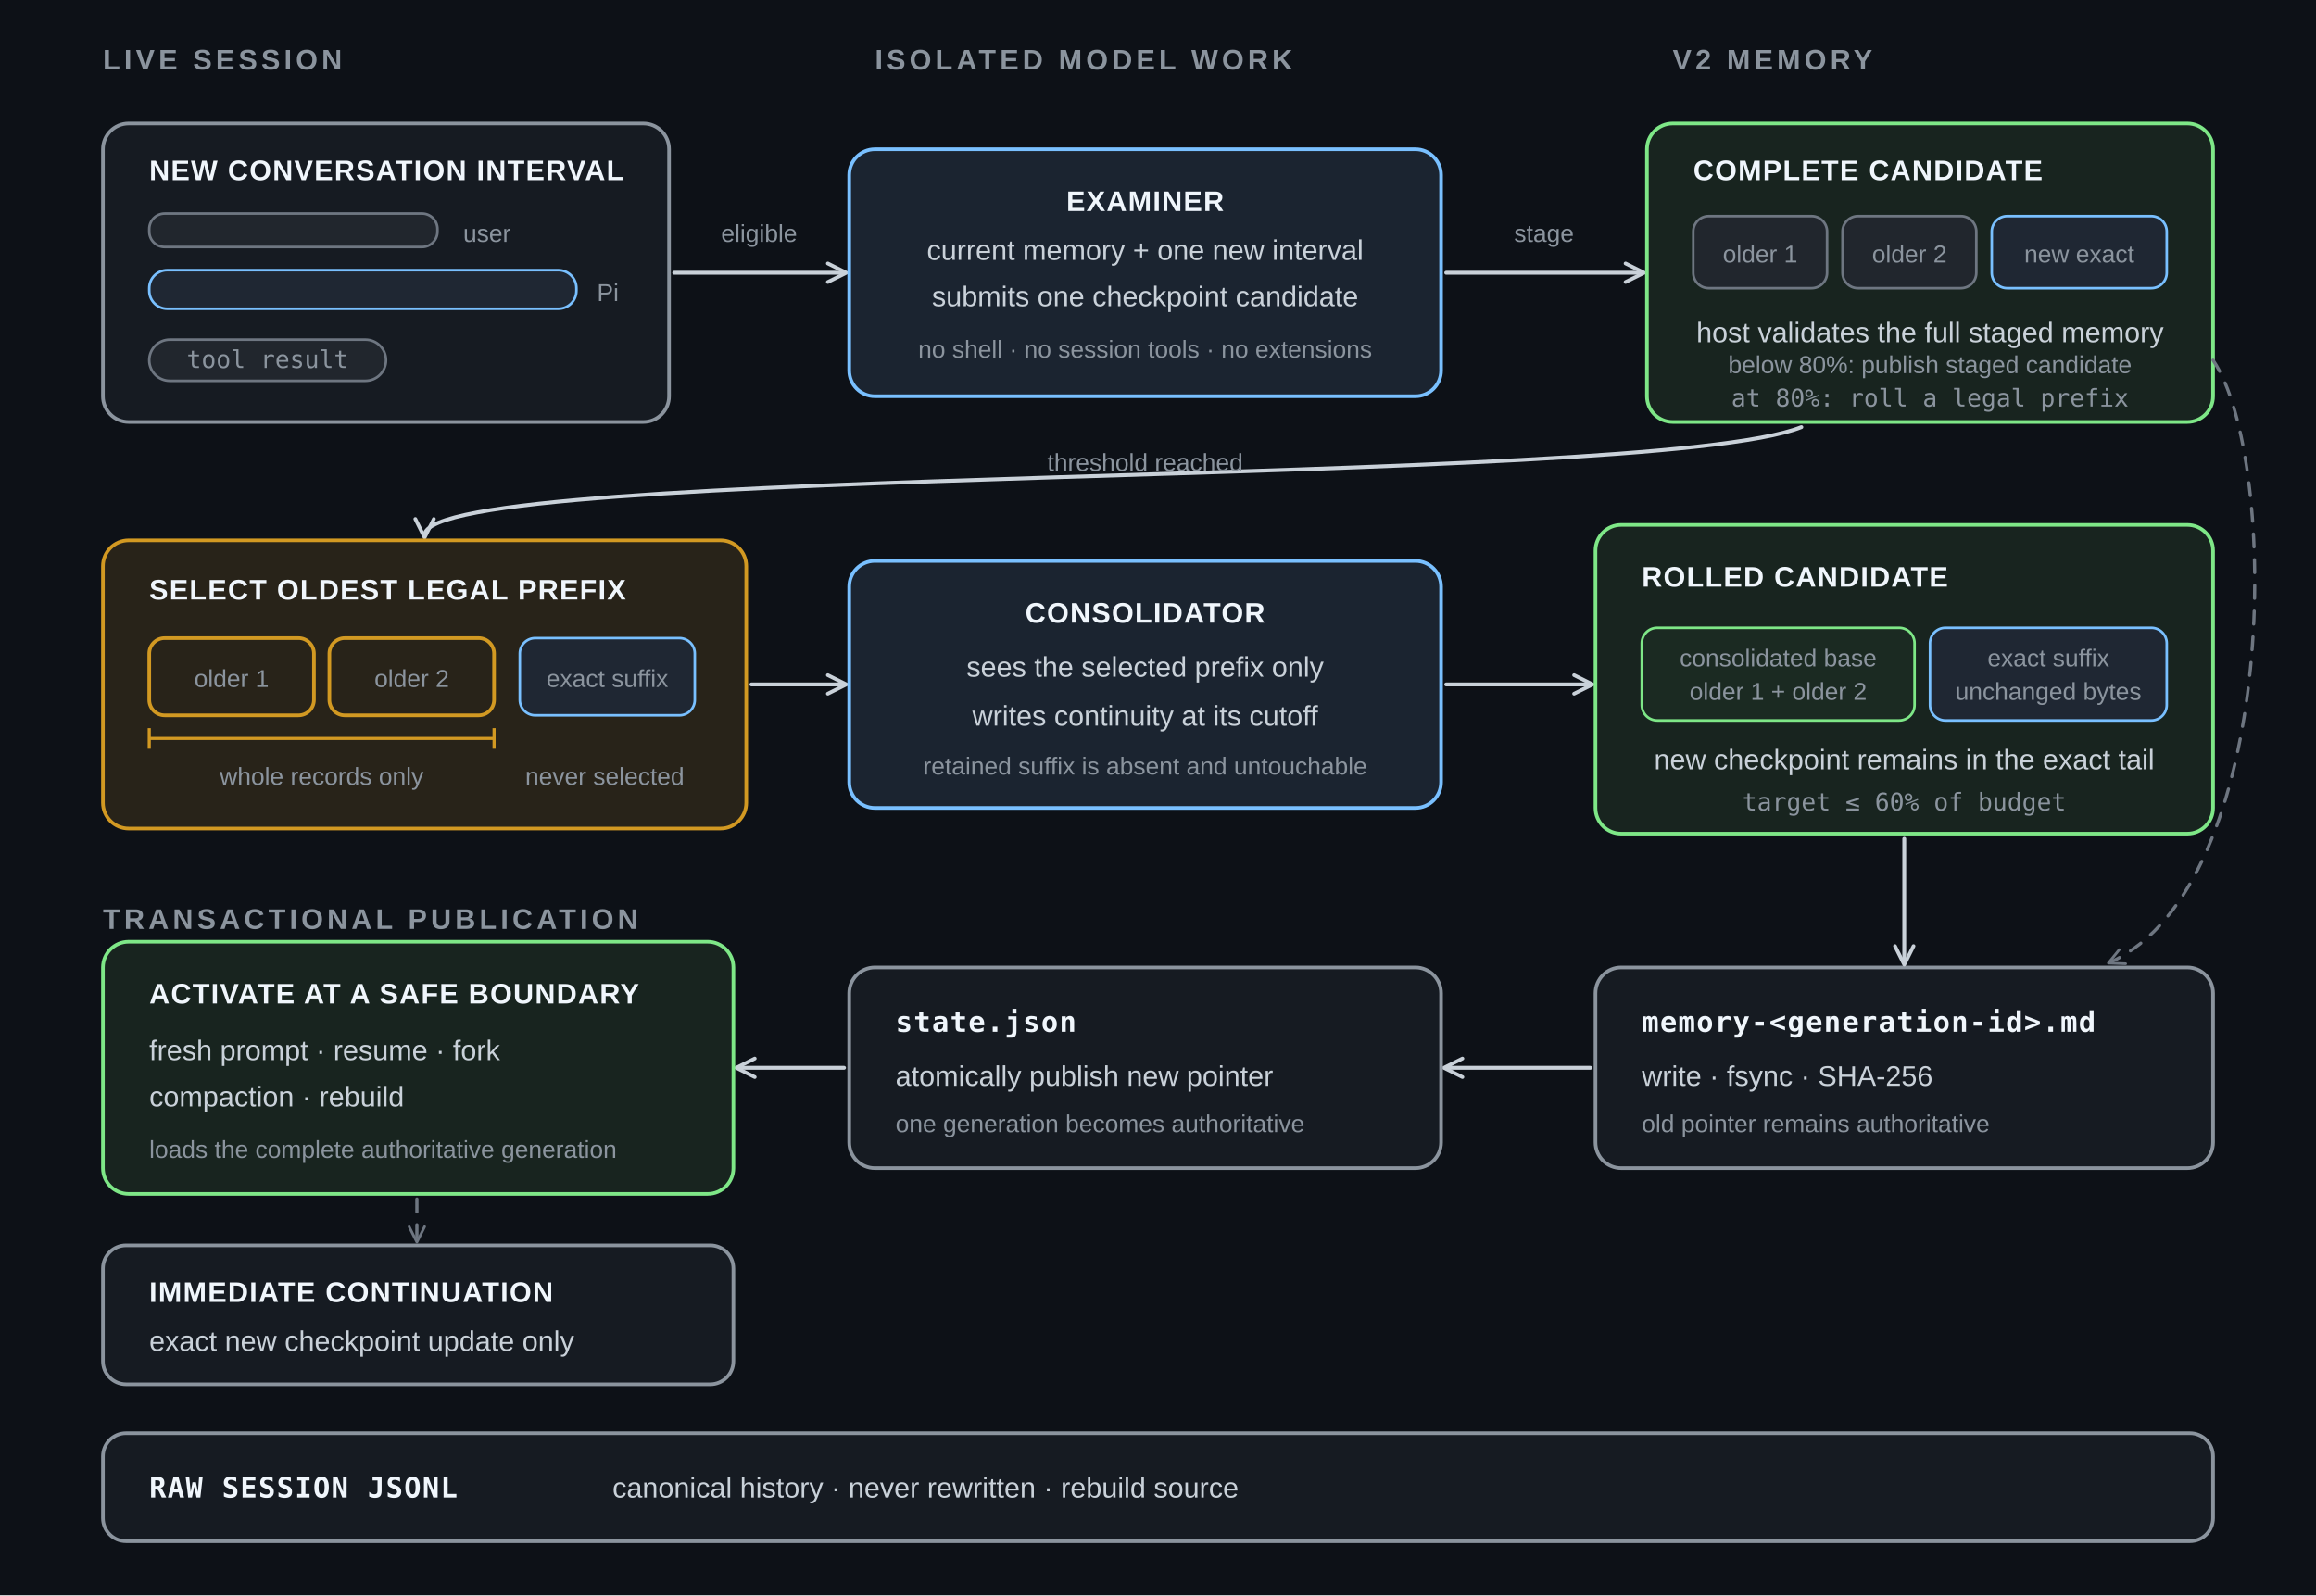
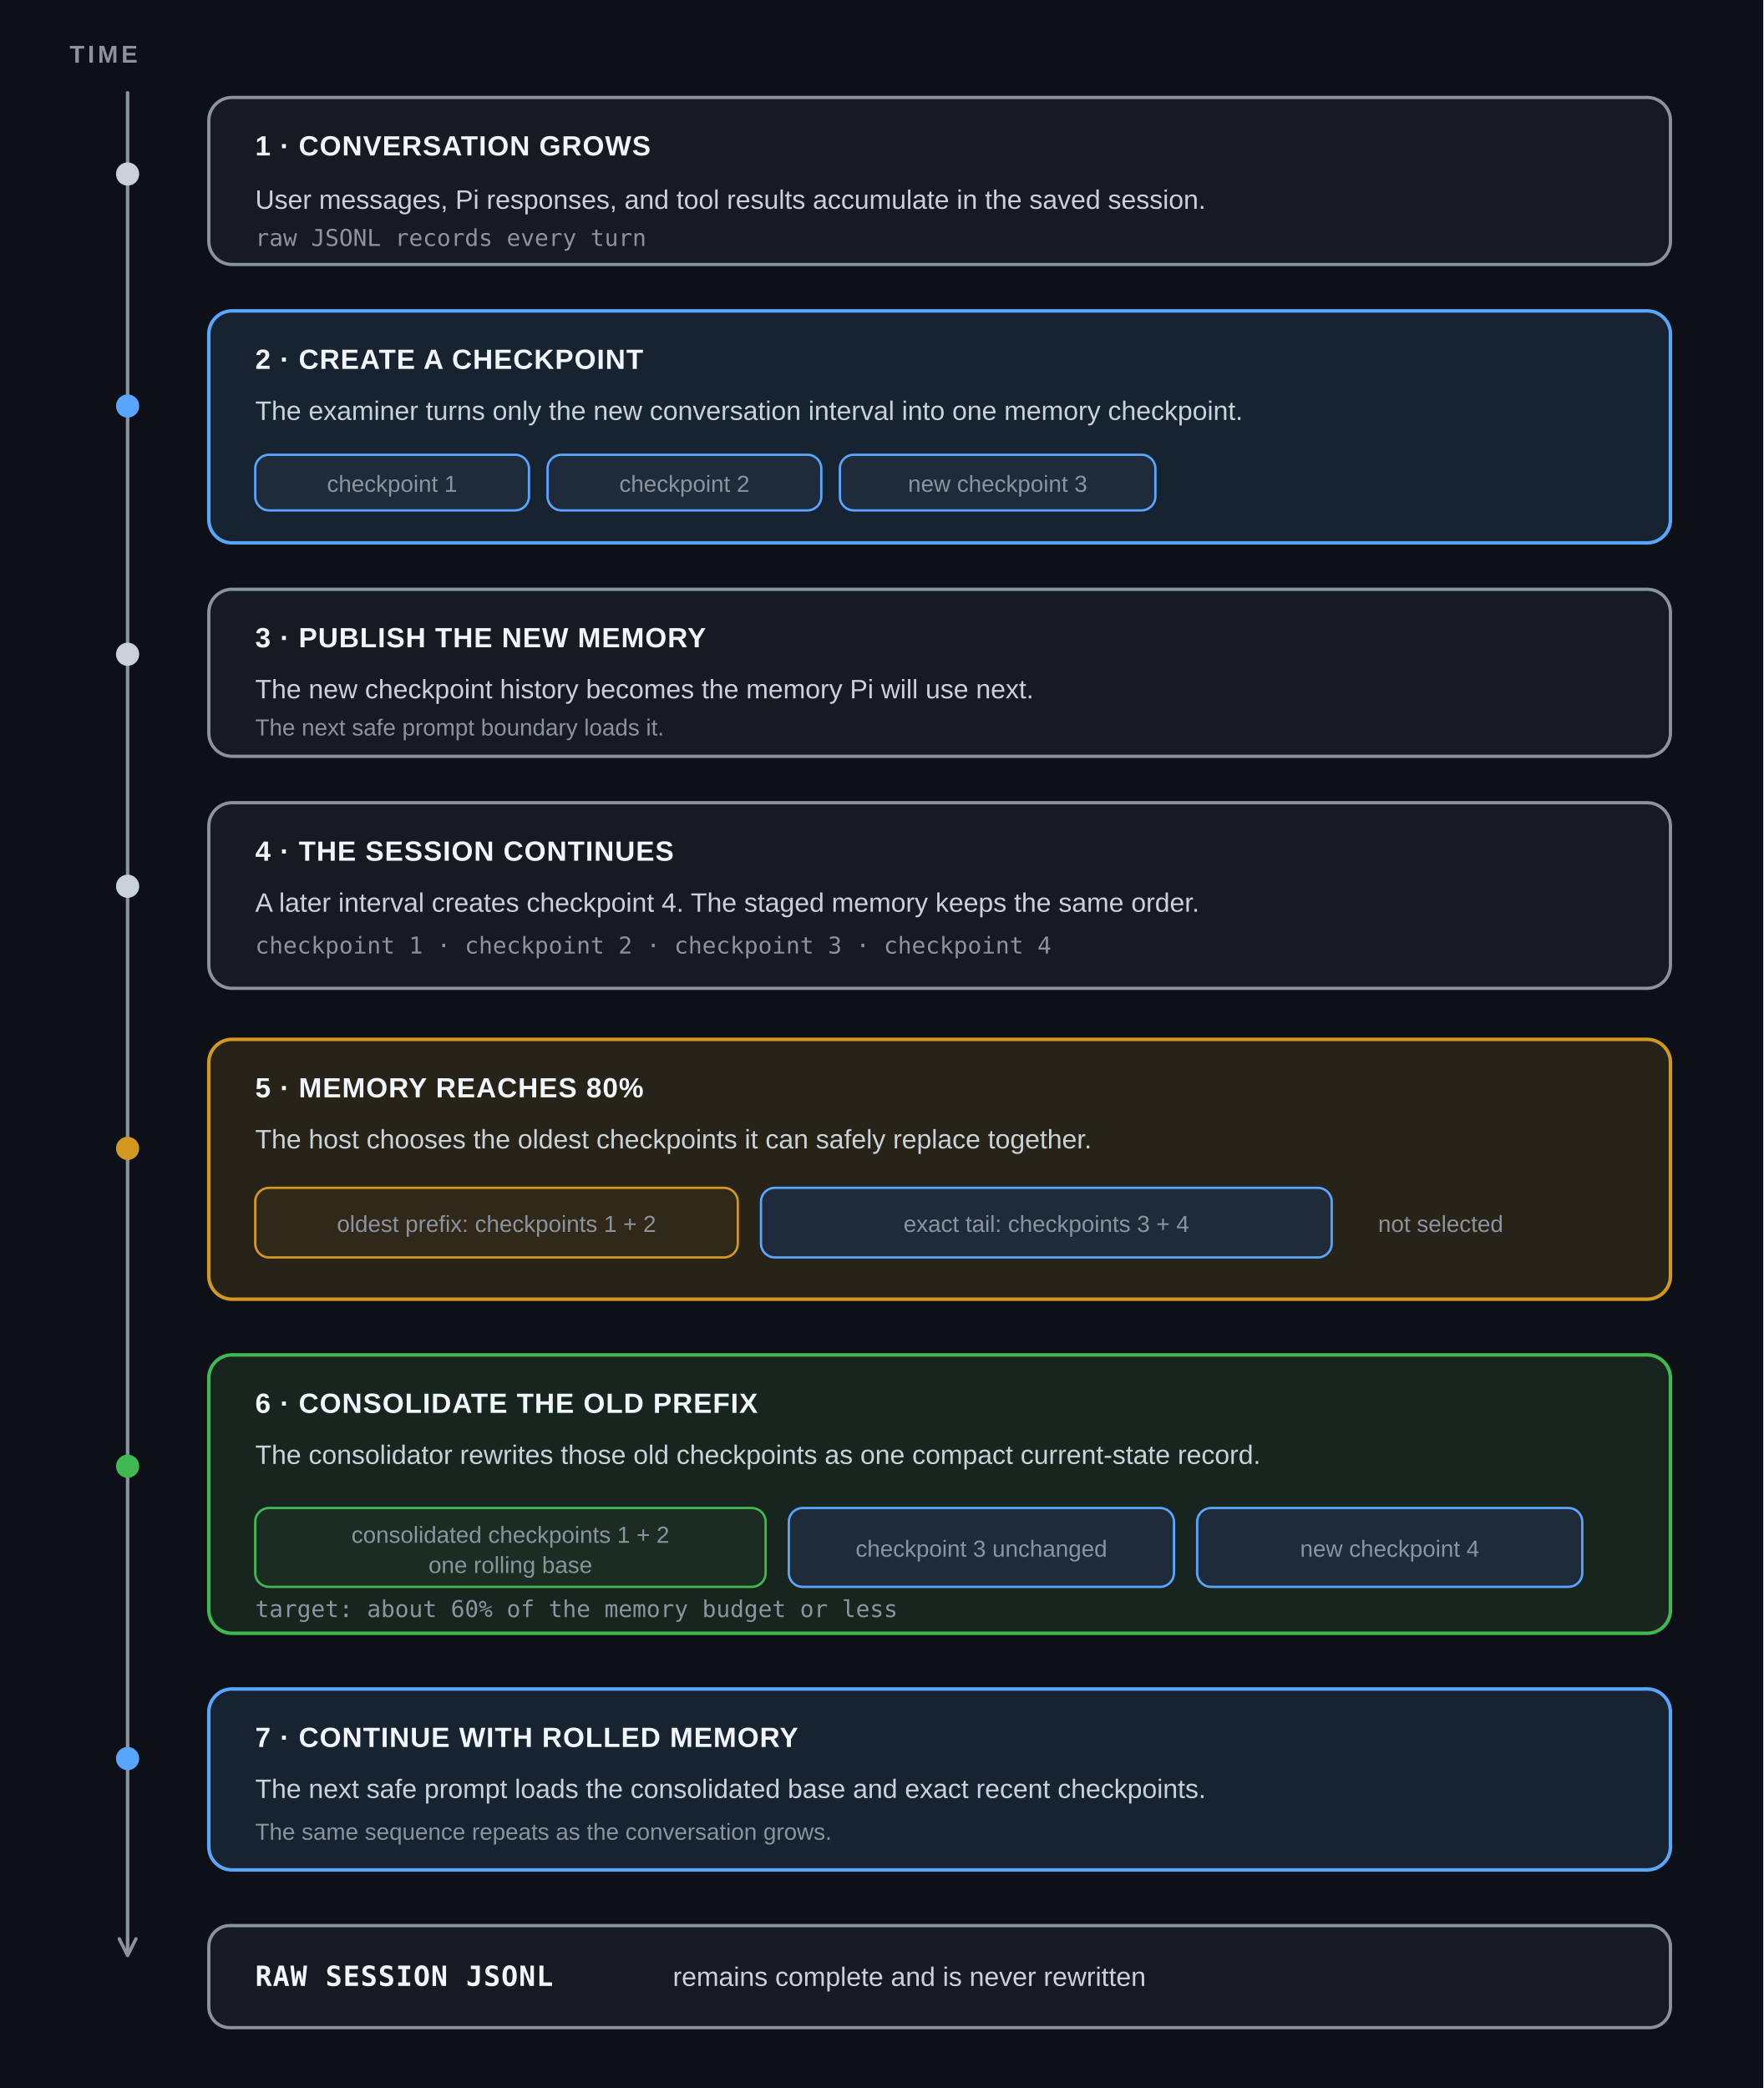
- <svg xmlns="http://www.w3.org/2000/svg" width="900" height="620" viewBox="0 0 900 620" role="img" aria-labelledby="title desc" shape-rendering="geometricPrecision" text-rendering="optimizeLegibility">
+ <svg xmlns="http://www.w3.org/2000/svg" width="760" height="900" viewBox="0 0 760 900" role="img" aria-labelledby="title desc" shape-rendering="geometricPrecision" text-rendering="optimizeLegibility">
  <defs>
    <marker id="arrow" viewBox="0 0 10 10" refX="8" refY="5" markerWidth="6" markerHeight="6" orient="auto">
-       <path d="M1 1 L9 5 L1 9" fill="none" stroke="#c9d1d9" stroke-width="1.6" stroke-linecap="round" stroke-linejoin="round" />
-     </marker>
-     <marker id="arrowMuted" viewBox="0 0 10 10" refX="8" refY="5" markerWidth="6" markerHeight="6" orient="auto">
-       <path d="M1 1 L9 5 L1 9" fill="none" stroke="#6e7681" stroke-width="1.4" stroke-linecap="round" stroke-linejoin="round" />
+       <path d="M1 1 L9 5 L1 9" fill="none" stroke="#8b949e" stroke-width="1.6" stroke-linecap="round" stroke-linejoin="round" />
    </marker>
    <style>
      text { fill:#f0f6fc; font-family:Arial, Helvetica, sans-serif; }
-       .lane { font-size:11px; font-weight:700; letter-spacing:1.5px; fill:#8b949e; }
-       .label { font-size:11px; font-weight:700; letter-spacing:.45px; }
-       .body { font-size:11px; fill:#c9d1d9; }
-       .small { font-size:9.5px; fill:#8b949e; }
+       .time { font-size:10.5px; font-weight:700; letter-spacing:1.4px; fill:#8b949e; }
+       .step { font-size:12px; font-weight:700; letter-spacing:.35px; }
+       .body { font-size:11.5px; fill:#c9d1d9; }
+       .small { font-size:10px; fill:#8b949e; }
      .mono { font-family:"SFMono-Regular", Menlo, Consolas, monospace; }
      .card { fill:#161b22; stroke:#8b949e; stroke-width:1.4; }
-       .engine { fill:#1b2430; stroke:#79c0ff; stroke-width:1.4; }
-       .memory { fill:#18241f; stroke:#7ee787; stroke-width:1.4; }
-       .warning { fill:#282319; stroke:#d29922; stroke-width:1.4; }
+       .blue { fill:#182331; stroke:#58a6ff; stroke-width:1.5; }
+       .amber { fill:#282319; stroke:#d29922; stroke-width:1.5; }
+       .green { fill:#18251f; stroke:#3fb950; stroke-width:1.5; }
      .pill { fill:#21262d; stroke:#6e7681; stroke-width:1; }
-       .exact { fill:#1f2733; stroke:#79c0ff; stroke-width:1; }
-       .rolled { fill:#1b2a22; stroke:#7ee787; stroke-width:1; }
-       .flow { fill:none; stroke:#c9d1d9; stroke-width:1.5; stroke-linecap:round; stroke-linejoin:round; marker-end:url(#arrow); }
-       .muted { fill:none; stroke:#6e7681; stroke-width:1.25; stroke-dasharray:5 5; stroke-linecap:round; marker-end:url(#arrowMuted); }
+       .checkpoint { fill:#1f2b3a; stroke:#58a6ff; stroke-width:1; }
+       .selected { fill:#302819; stroke:#d29922; stroke-width:1; }
+       .consolidated { fill:#1b2d22; stroke:#3fb950; stroke-width:1; }
+       .flow { fill:none; stroke:#8b949e; stroke-width:1.5; stroke-linecap:round; marker-end:url(#arrow); }
    </style>
  </defs>
-   <rect width="900" height="620" fill="#0d1117" />
-   <text x="40" y="27" class="lane">LIVE SESSION</text>
-   <text x="340" y="27" class="lane">ISOLATED MODEL WORK</text>
-   <text x="650" y="27" class="lane">V2 MEMORY</text>
-   <rect x="40" y="48" width="220" height="116" rx="10" class="card" />
-   <text x="58" y="70" class="label">NEW CONVERSATION INTERVAL</text>
-   <rect x="58" y="83" width="112" height="13" rx="6" class="pill" />
-   <text x="180" y="94" class="small">user</text>
-   <rect x="58" y="105" width="166" height="15" rx="7" class="exact" />
-   <text x="232" y="117" class="small">Pi</text>
-   <rect x="58" y="132" width="92" height="16" rx="8" class="pill" />
-   <text x="104" y="143" text-anchor="middle" class="small mono">tool result</text>
-   <path d="M262 106 L328 106" class="flow" />
-   <text x="295" y="94" text-anchor="middle" class="small">eligible</text>
-   <rect x="330" y="58" width="230" height="96" rx="10" class="engine" />
-   <text x="445" y="82" text-anchor="middle" class="label">EXAMINER</text>
-   <text x="445" y="101" text-anchor="middle" class="body">current memory + one new interval</text>
-   <text x="445" y="119" text-anchor="middle" class="body">submits one checkpoint candidate</text>
-   <text x="445" y="139" text-anchor="middle" class="small">no shell · no session tools · no extensions</text>
-   <path d="M562 106 L638 106" class="flow" />
-   <text x="600" y="94" text-anchor="middle" class="small">stage</text>
-   <rect x="640" y="48" width="220" height="116" rx="10" class="memory" />
-   <text x="658" y="70" class="label">COMPLETE CANDIDATE</text>
-   <rect x="658" y="84" width="52" height="28" rx="6" class="pill" />
-   <text x="684" y="102" text-anchor="middle" class="small">older 1</text>
-   <rect x="716" y="84" width="52" height="28" rx="6" class="pill" />
-   <text x="742" y="102" text-anchor="middle" class="small">older 2</text>
-   <rect x="774" y="84" width="68" height="28" rx="6" class="exact" />
-   <text x="808" y="102" text-anchor="middle" class="small">new exact</text>
-   <text x="750" y="133" text-anchor="middle" class="body">host validates the full staged memory</text>
-   <text x="750" y="145" text-anchor="middle" class="small">below 80%: publish staged candidate</text>
-   <text x="750" y="158" text-anchor="middle" class="small mono">at 80%: roll a legal prefix</text>
-   <path d="M700 166 C640 190, 165 180, 165 208" class="flow" />
-   <text x="445" y="183" text-anchor="middle" class="small">threshold reached</text>
-   <path d="M860 140 C886 178, 886 344, 820 374" class="muted" />
-   <rect x="40" y="210" width="250" height="112" rx="10" class="warning" />
-   <text x="58" y="233" class="label">SELECT OLDEST LEGAL PREFIX</text>
-   <rect x="58" y="248" width="64" height="30" rx="6" class="warning" />
-   <text x="90" y="267" text-anchor="middle" class="small">older 1</text>
-   <rect x="128" y="248" width="64" height="30" rx="6" class="warning" />
-   <text x="160" y="267" text-anchor="middle" class="small">older 2</text>
-   <rect x="202" y="248" width="68" height="30" rx="6" class="exact" />
-   <text x="236" y="267" text-anchor="middle" class="small">exact suffix</text>
-   <path d="M58 287 L192 287" stroke="#d29922" stroke-width="1.2" />
-   <path d="M58 283 L58 291 M192 283 L192 291" stroke="#d29922" stroke-width="1.2" />
-   <text x="125" y="305" text-anchor="middle" class="small">whole records only</text>
-   <text x="235" y="305" text-anchor="middle" class="small">never selected</text>
-   <path d="M292 266 L328 266" class="flow" />
-   <rect x="330" y="218" width="230" height="96" rx="10" class="engine" />
-   <text x="445" y="242" text-anchor="middle" class="label">CONSOLIDATOR</text>
-   <text x="445" y="263" text-anchor="middle" class="body">sees the selected prefix only</text>
-   <text x="445" y="282" text-anchor="middle" class="body">writes continuity at its cutoff</text>
-   <text x="445" y="301" text-anchor="middle" class="small">retained suffix is absent and untouchable</text>
-   <path d="M562 266 L618 266" class="flow" />
-   <rect x="620" y="204" width="240" height="120" rx="10" class="memory" />
-   <text x="638" y="228" class="label">ROLLED CANDIDATE</text>
-   <rect x="638" y="244" width="106" height="36" rx="6" class="rolled" />
-   <text x="691" y="259" text-anchor="middle" class="small">consolidated base</text>
-   <text x="691" y="272" text-anchor="middle" class="small">older 1 + older 2</text>
-   <rect x="750" y="244" width="92" height="36" rx="6" class="exact" />
-   <text x="796" y="259" text-anchor="middle" class="small">exact suffix</text>
-   <text x="796" y="272" text-anchor="middle" class="small">unchanged bytes</text>
-   <text x="740" y="299" text-anchor="middle" class="body">new checkpoint remains in the exact tail</text>
-   <text x="740" y="315" text-anchor="middle" class="small mono">target ≤ 60% of budget</text>
-   <text x="40" y="361" class="lane">TRANSACTIONAL PUBLICATION</text>
-   <rect x="620" y="376" width="240" height="78" rx="10" class="card" />
-   <text x="638" y="401" class="label mono">memory-&lt;generation-id&gt;.md</text>
-   <text x="638" y="422" class="body">write · fsync · SHA-256</text>
-   <text x="638" y="440" class="small">old pointer remains authoritative</text>
-   <path d="M740 326 L740 374" class="flow" />
-   <path d="M618 415 L562 415" class="flow" />
-   <rect x="330" y="376" width="230" height="78" rx="10" class="card" />
-   <text x="348" y="401" class="label mono">state.json</text>
-   <text x="348" y="422" class="body">atomically publish new pointer</text>
-   <text x="348" y="440" class="small">one generation becomes authoritative</text>
-   <path d="M328 415 L287 415" class="flow" />
-   <rect x="40" y="366" width="245" height="98" rx="10" class="memory" />
-   <text x="58" y="390" class="label">ACTIVATE AT A SAFE BOUNDARY</text>
-   <text x="58" y="412" class="body">fresh prompt · resume · fork</text>
-   <text x="58" y="430" class="body">compaction · rebuild</text>
-   <text x="58" y="450" class="small">loads the complete authoritative generation</text>
-   <rect x="40" y="484" width="245" height="54" rx="9" class="card" />
-   <text x="58" y="506" class="label">IMMEDIATE CONTINUATION</text>
-   <text x="58" y="525" class="body">exact new checkpoint update only</text>
-   <path d="M162 466 L162 482" class="muted" />
-   <rect x="40" y="557" width="820" height="42" rx="9" class="card" />
-   <text x="58" y="582" class="label mono">RAW SESSION JSONL</text>
-   <text x="238" y="582" class="body">canonical history · never rewritten · rebuild source</text>
+   <rect width="760" height="900" fill="#0d1117" />
+   <text x="30" y="27" class="time">TIME</text>
+   <path d="M55 40 L55 842" class="flow" />
+   <circle cx="55" cy="75" r="5" fill="#c9d1d9" />
+   <rect x="90" y="42" width="630" height="72" rx="10" class="card" />
+   <text x="110" y="67" class="step">1 · CONVERSATION GROWS</text>
+   <text x="110" y="90" class="body">User messages, Pi responses, and tool results accumulate in the saved session.</text>
+   <text x="110" y="106" class="small mono">raw JSONL records every turn</text>
+   <circle cx="55" cy="175" r="5" fill="#58a6ff" />
+   <rect x="90" y="134" width="630" height="100" rx="10" class="blue" />
+   <text x="110" y="159" class="step">2 · CREATE A CHECKPOINT</text>
+   <text x="110" y="181" class="body">The examiner turns only the new conversation interval into one memory checkpoint.</text>
+   <rect x="110" y="196" width="118" height="24" rx="6" class="checkpoint" />
+   <text x="169" y="212" text-anchor="middle" class="small">checkpoint 1</text>
+   <rect x="236" y="196" width="118" height="24" rx="6" class="checkpoint" />
+   <text x="295" y="212" text-anchor="middle" class="small">checkpoint 2</text>
+   <rect x="362" y="196" width="136" height="24" rx="6" class="checkpoint" />
+   <text x="430" y="212" text-anchor="middle" class="small">new checkpoint 3</text>
+   <circle cx="55" cy="282" r="5" fill="#c9d1d9" />
+   <rect x="90" y="254" width="630" height="72" rx="10" class="card" />
+   <text x="110" y="279" class="step">3 · PUBLISH THE NEW MEMORY</text>
+   <text x="110" y="301" class="body">The new checkpoint history becomes the memory Pi will use next.</text>
+   <text x="110" y="317" class="small">The next safe prompt boundary loads it.</text>
+   <circle cx="55" cy="382" r="5" fill="#c9d1d9" />
+   <rect x="90" y="346" width="630" height="80" rx="10" class="card" />
+   <text x="110" y="371" class="step">4 · THE SESSION CONTINUES</text>
+   <text x="110" y="393" class="body">A later interval creates checkpoint 4. The staged memory keeps the same order.</text>
+   <text x="110" y="411" class="small mono">checkpoint 1 · checkpoint 2 · checkpoint 3 · checkpoint 4</text>
+   <circle cx="55" cy="495" r="5" fill="#d29922" />
+   <rect x="90" y="448" width="630" height="112" rx="10" class="amber" />
+   <text x="110" y="473" class="step">5 · MEMORY REACHES 80%</text>
+   <text x="110" y="495" class="body">The host chooses the oldest checkpoints it can safely replace together.</text>
+   <rect x="110" y="512" width="208" height="30" rx="6" class="selected" />
+   <text x="214" y="531" text-anchor="middle" class="small">oldest prefix: checkpoints 1 + 2</text>
+   <rect x="328" y="512" width="246" height="30" rx="6" class="checkpoint" />
+   <text x="451" y="531" text-anchor="middle" class="small">exact tail: checkpoints 3 + 4</text>
+   <text x="594" y="531" class="small">not selected</text>
+   <circle cx="55" cy="632" r="5" fill="#3fb950" />
+   <rect x="90" y="584" width="630" height="120" rx="10" class="green" />
+   <text x="110" y="609" class="step">6 · CONSOLIDATE THE OLD PREFIX</text>
+   <text x="110" y="631" class="body">The consolidator rewrites those old checkpoints as one compact current-state record.</text>
+   <rect x="110" y="650" width="220" height="34" rx="6" class="consolidated" />
+   <text x="220" y="665" text-anchor="middle" class="small">consolidated checkpoints 1 + 2</text>
+   <text x="220" y="678" text-anchor="middle" class="small">one rolling base</text>
+   <rect x="340" y="650" width="166" height="34" rx="6" class="checkpoint" />
+   <text x="423" y="671" text-anchor="middle" class="small">checkpoint 3 unchanged</text>
+   <rect x="516" y="650" width="166" height="34" rx="6" class="checkpoint" />
+   <text x="599" y="671" text-anchor="middle" class="small">new checkpoint 4</text>
+   <text x="110" y="697" class="small mono">target: about 60% of the memory budget or less</text>
+   <circle cx="55" cy="758" r="5" fill="#58a6ff" />
+   <rect x="90" y="728" width="630" height="78" rx="10" class="blue" />
+   <text x="110" y="753" class="step">7 · CONTINUE WITH ROLLED MEMORY</text>
+   <text x="110" y="775" class="body">The next safe prompt loads the consolidated base and exact recent checkpoints.</text>
+   <text x="110" y="793" class="small">The same sequence repeats as the conversation grows.</text>
+   <rect x="90" y="830" width="630" height="44" rx="9" class="card" />
+   <text x="110" y="856" class="step mono">RAW SESSION JSONL</text>
+   <text x="290" y="856" class="body">remains complete and is never rewritten</text>
</svg>
